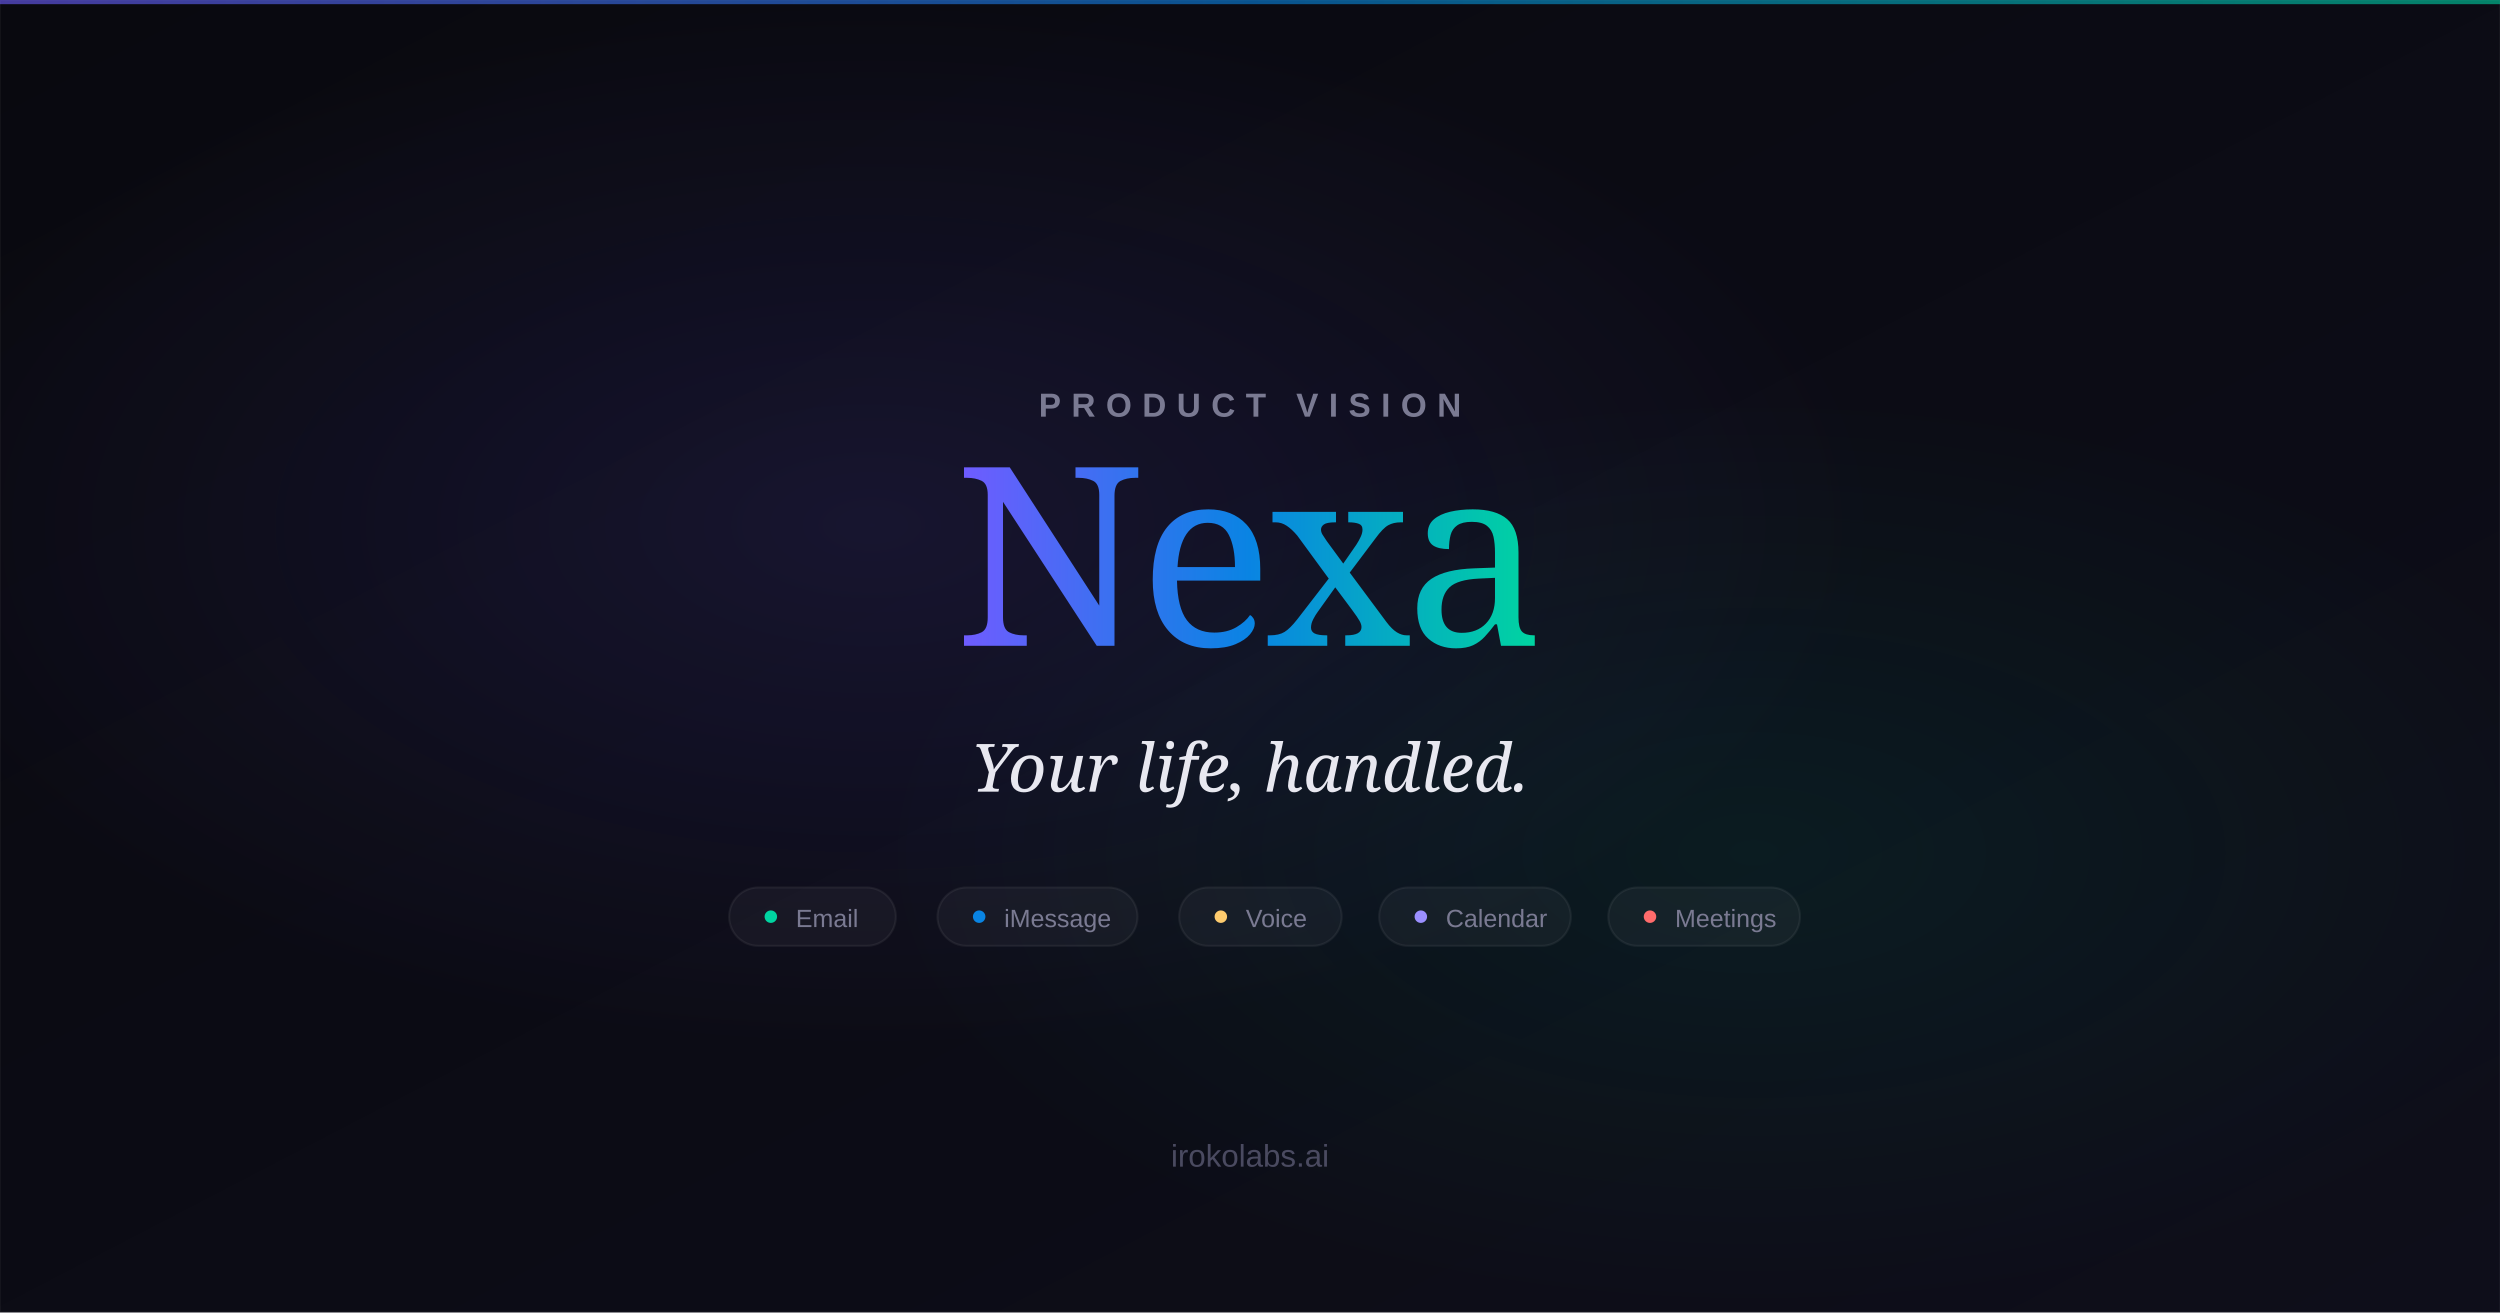
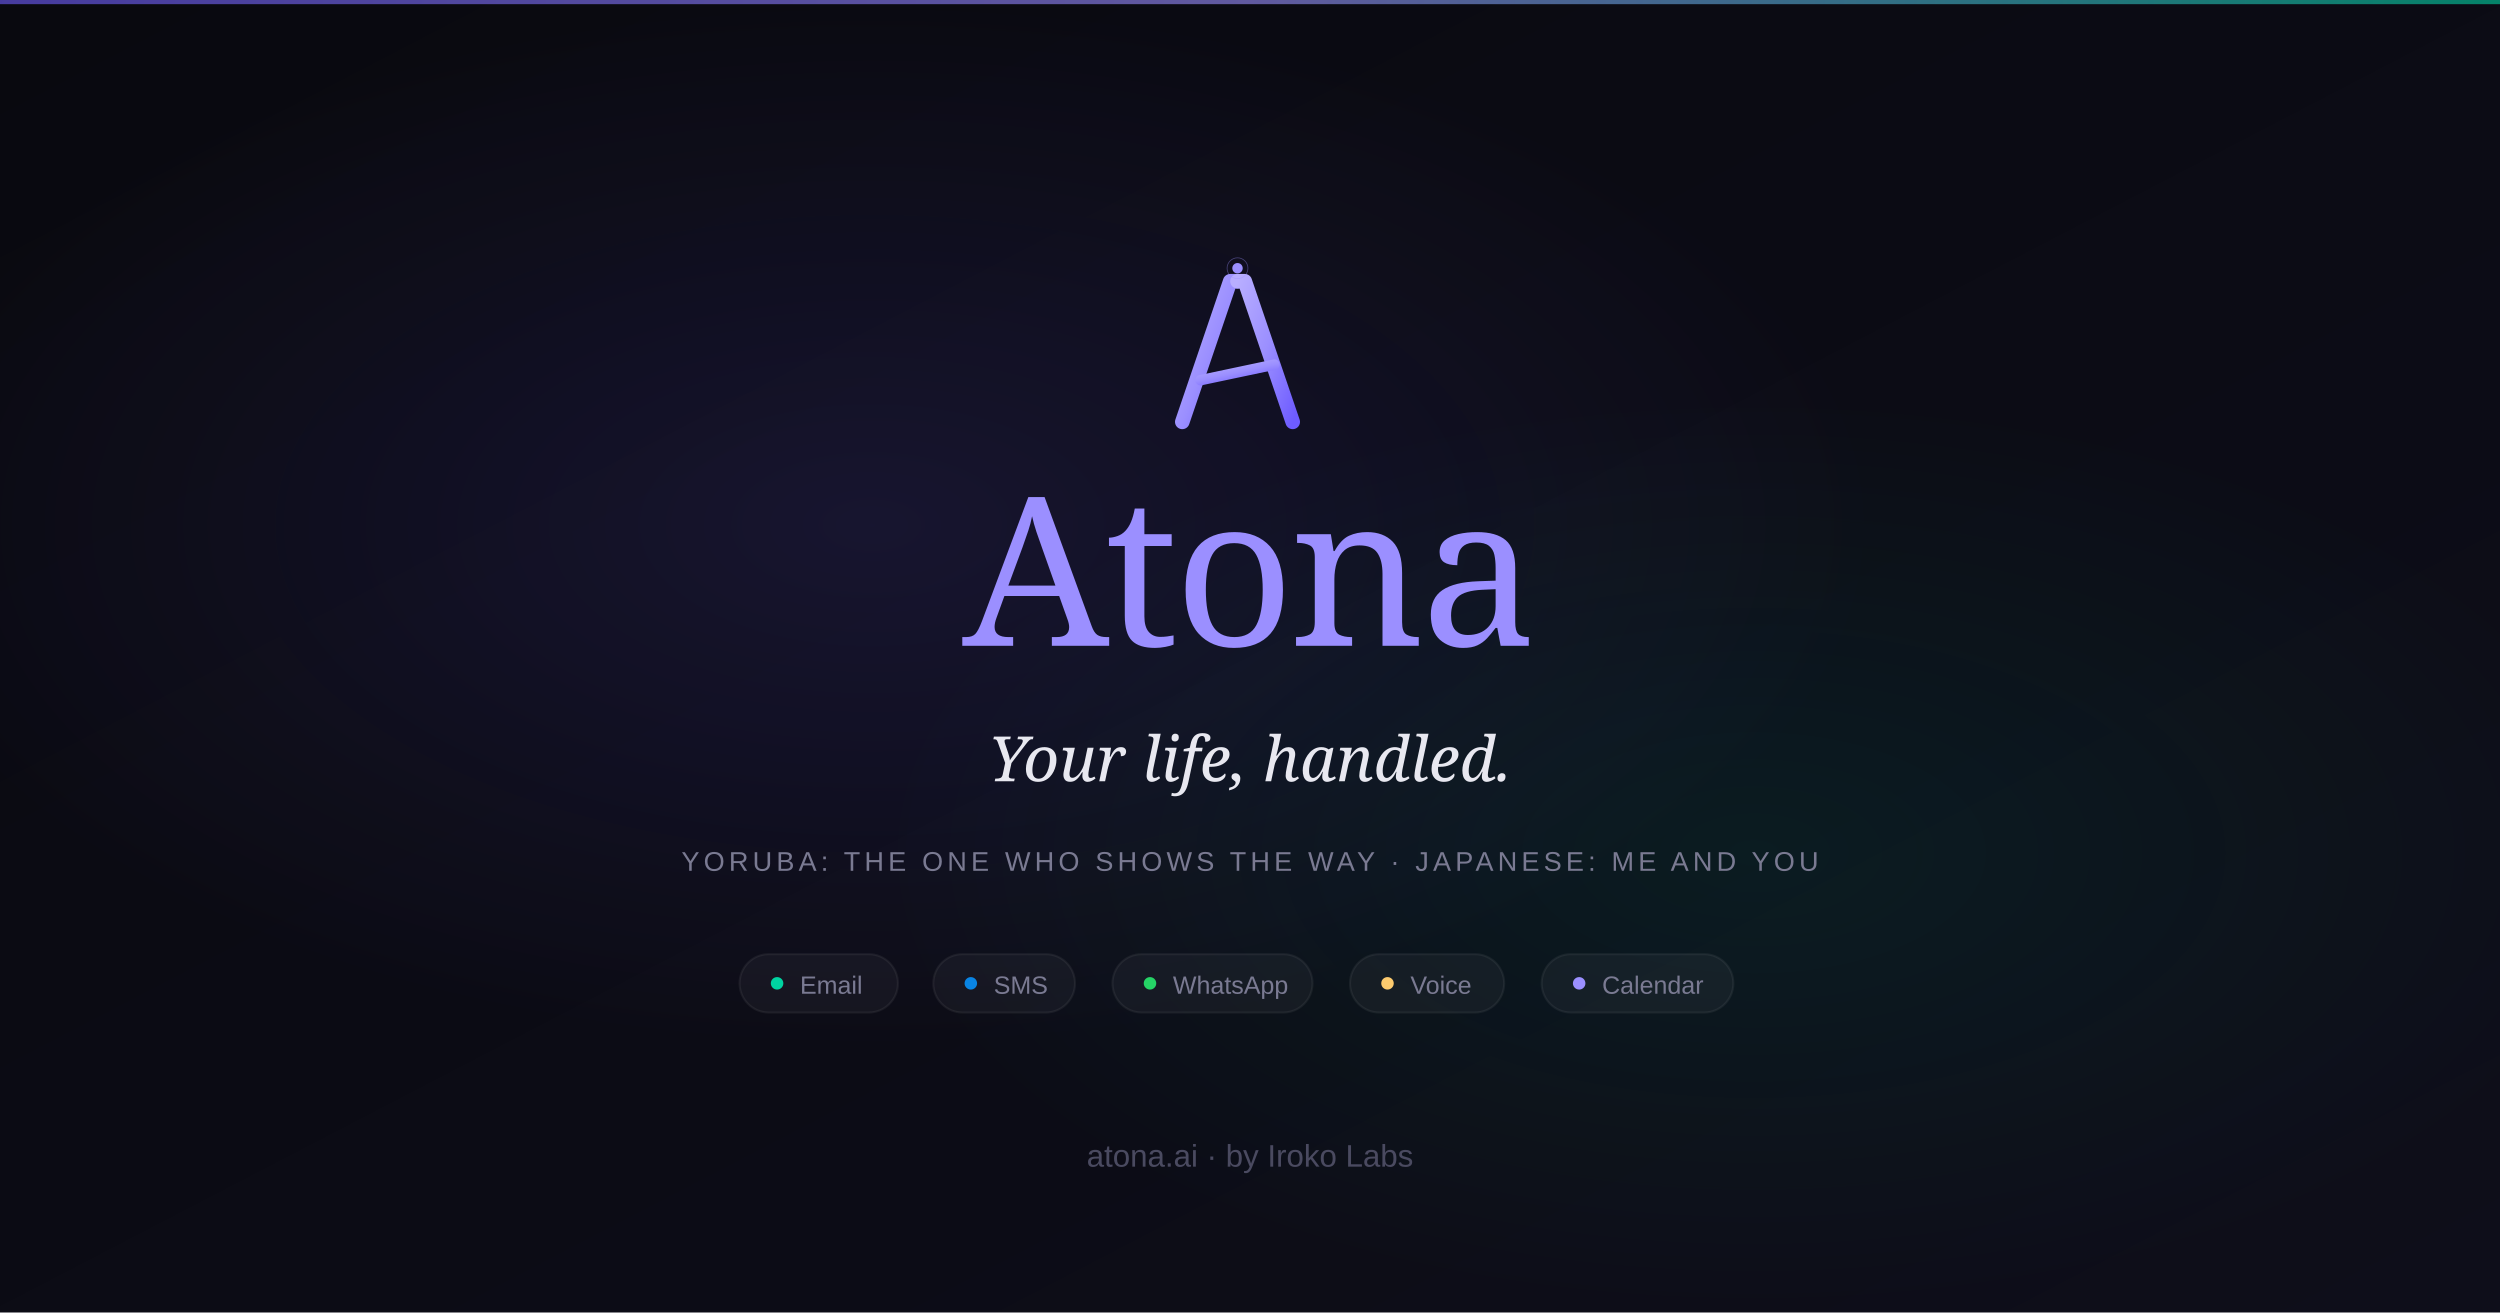
<svg xmlns="http://www.w3.org/2000/svg" width="1200" height="630">
  <defs>
    <linearGradient id="bg" x1="0%" y1="0%" x2="100%" y2="100%">
      <stop offset="0%" style="stop-color:#09090f" />
      <stop offset="100%" style="stop-color:#0e0e1a" />
    </linearGradient>
    <linearGradient id="accent" x1="0%" y1="0%" x2="100%" y2="0%">
      <stop offset="0%" style="stop-color:#6e5cff" />
-       <stop offset="50%" style="stop-color:#0984e3" />
+       <stop offset="50%" style="stop-color:#9b8fff" />
      <stop offset="100%" style="stop-color:#00d4a1" />
+     </linearGradient>
+     <linearGradient id="logoG" x1="0%" y1="0%" x2="100%" y2="100%">
+       <stop offset="0%" style="stop-color:#B8AEFF" />
+       <stop offset="50%" style="stop-color:#9B8FFF" />
+       <stop offset="100%" style="stop-color:#6E5CFF" />
    </linearGradient>
    <radialGradient id="glow1" cx="35%" cy="40%" r="40%">
      <stop offset="0%" style="stop-color:#6e5cff;stop-opacity:0.12" />
      <stop offset="100%" style="stop-color:#6e5cff;stop-opacity:0" />
    </radialGradient>
    <radialGradient id="glow2" cx="70%" cy="65%" r="35%">
      <stop offset="0%" style="stop-color:#00d4a1;stop-opacity:0.08" />
      <stop offset="100%" style="stop-color:#00d4a1;stop-opacity:0" />
    </radialGradient>
  </defs>
  <rect width="1200" height="630" fill="url(#bg)" />
  <rect width="1200" height="630" fill="url(#glow1)" />
  <rect width="1200" height="630" fill="url(#glow2)" />
-   <rect x="0" y="0" width="1200" height="630" fill="none" stroke="rgba(255,255,255,0.04)" stroke-width="1" />
-   <text x="600" y="200" text-anchor="middle" fill="#7a7a92" font-family="Helvetica Neue, Arial, sans-serif" font-size="16" font-weight="700" letter-spacing="5">PRODUCT VISION</text>
-   <text x="600" y="310" text-anchor="middle" fill="url(#accent)" font-family="Georgia, serif" font-size="120" font-weight="400" letter-spacing="-3">Nexa</text>
-   <text x="600" y="380" text-anchor="middle" fill="#e8e8f0" font-family="Georgia, serif" font-size="32" font-weight="300" font-style="italic">Your life, handled.</text>
-   <g transform="translate(600, 440)">
-     <rect x="-250" y="-14" width="80" height="28" rx="14" fill="rgba(255,255,255,0.04)" stroke="rgba(255,255,255,0.06)" stroke-width="1" />
-     <circle cx="-230" cy="0" r="3" fill="#00d4a1" />
-     <text x="-218" y="5" fill="#7a7a92" font-family="Helvetica Neue, Arial, sans-serif" font-size="12">Email</text>
-     <rect x="-150" y="-14" width="96" height="28" rx="14" fill="rgba(255,255,255,0.04)" stroke="rgba(255,255,255,0.06)" stroke-width="1" />
-     <circle cx="-130" cy="0" r="3" fill="#0984e3" />
-     <text x="-118" y="5" fill="#7a7a92" font-family="Helvetica Neue, Arial, sans-serif" font-size="12">iMessage</text>
-     <rect x="-34" y="-14" width="78" height="28" rx="14" fill="rgba(255,255,255,0.04)" stroke="rgba(255,255,255,0.06)" stroke-width="1" />
-     <circle cx="-14" cy="0" r="3" fill="#fdcb6e" />
-     <text x="-2" y="5" fill="#7a7a92" font-family="Helvetica Neue, Arial, sans-serif" font-size="12">Voice</text>
-     <rect x="62" y="-14" width="92" height="28" rx="14" fill="rgba(255,255,255,0.04)" stroke="rgba(255,255,255,0.06)" stroke-width="1" />
-     <circle cx="82" cy="0" r="3" fill="#9b8fff" />
-     <text x="94" y="5" fill="#7a7a92" font-family="Helvetica Neue, Arial, sans-serif" font-size="12">Calendar</text>
-     <rect x="172" y="-14" width="92" height="28" rx="14" fill="rgba(255,255,255,0.04)" stroke="rgba(255,255,255,0.06)" stroke-width="1" />
-     <circle cx="192" cy="0" r="3" fill="#ff6b6b" />
-     <text x="204" y="5" fill="#7a7a92" font-family="Helvetica Neue, Arial, sans-serif" font-size="12">Meetings</text>
+   <g transform="translate(530, 100) scale(0.25)">
+     <path d="M 150 410 L 242 140 L 256 140" fill="none" stroke="url(#logoG)" stroke-width="28" stroke-linecap="round" stroke-linejoin="round" />
+     <path d="M 256 140 L 270 140 L 362 410" fill="none" stroke="url(#logoG)" stroke-width="28" stroke-linecap="round" stroke-linejoin="round" />
+     <path d="M 185 330 L 327 300" fill="none" stroke="url(#logoG)" stroke-width="20" stroke-linecap="round" />
+     <circle cx="256" cy="115" r="10" fill="#9B8FFF" />
+     <circle cx="256" cy="115" r="20" fill="none" stroke="#9B8FFF" stroke-width="1.5" opacity="0.4" />
  </g>
-   <text x="600" y="560" text-anchor="middle" fill="#4a4a60" font-family="Helvetica Neue, Arial, sans-serif" font-size="15">irokolabs.ai</text>
+   <text x="600" y="310" text-anchor="middle" fill="#9b8fff" font-family="Georgia, serif" font-size="100" font-weight="400" letter-spacing="-2">Atona</text>
+   <text x="600" y="375" text-anchor="middle" fill="#e8e8f0" font-family="Georgia, serif" font-size="30" font-weight="300" font-style="italic">Your life, handled.</text>
+   <text x="600" y="418" text-anchor="middle" fill="#7a7a92" font-family="Helvetica Neue, Arial, sans-serif" font-size="13" letter-spacing="2">YORUBA: THE ONE WHO SHOWS THE WAY  ·  JAPANESE: ME AND YOU</text>
+   <g transform="translate(600, 472)">
+     <rect x="-245" y="-14" width="76" height="28" rx="14" fill="rgba(255,255,255,0.04)" stroke="rgba(255,255,255,0.06)" />
+     <circle cx="-227" cy="0" r="3" fill="#00d4a1" />
+     <text x="-216" y="5" fill="#7a7a92" font-family="Helvetica Neue, Arial, sans-serif" font-size="12">Email</text>
+     <rect x="-152" y="-14" width="68" height="28" rx="14" fill="rgba(255,255,255,0.04)" stroke="rgba(255,255,255,0.06)" />
+     <circle cx="-134" cy="0" r="3" fill="#0984e3" />
+     <text x="-123" y="5" fill="#7a7a92" font-family="Helvetica Neue, Arial, sans-serif" font-size="12">SMS</text>
+     <rect x="-66" y="-14" width="96" height="28" rx="14" fill="rgba(255,255,255,0.04)" stroke="rgba(255,255,255,0.06)" />
+     <circle cx="-48" cy="0" r="3" fill="#25D366" />
+     <text x="-37" y="5" fill="#7a7a92" font-family="Helvetica Neue, Arial, sans-serif" font-size="12">WhatsApp</text>
+     <rect x="48" y="-14" width="74" height="28" rx="14" fill="rgba(255,255,255,0.04)" stroke="rgba(255,255,255,0.06)" />
+     <circle cx="66" cy="0" r="3" fill="#fdcb6e" />
+     <text x="77" y="5" fill="#7a7a92" font-family="Helvetica Neue, Arial, sans-serif" font-size="12">Voice</text>
+     <rect x="140" y="-14" width="92" height="28" rx="14" fill="rgba(255,255,255,0.04)" stroke="rgba(255,255,255,0.06)" />
+     <circle cx="158" cy="0" r="3" fill="#9b8fff" />
+     <text x="169" y="5" fill="#7a7a92" font-family="Helvetica Neue, Arial, sans-serif" font-size="12">Calendar</text>
+   </g>
+   <text x="600" y="560" text-anchor="middle" fill="#4a4a60" font-family="Helvetica Neue, Arial, sans-serif" font-size="15">atona.ai · by Iroko Labs</text>
  <rect x="0" y="0" width="1200" height="2" fill="url(#accent)" opacity="0.6" />
</svg>
